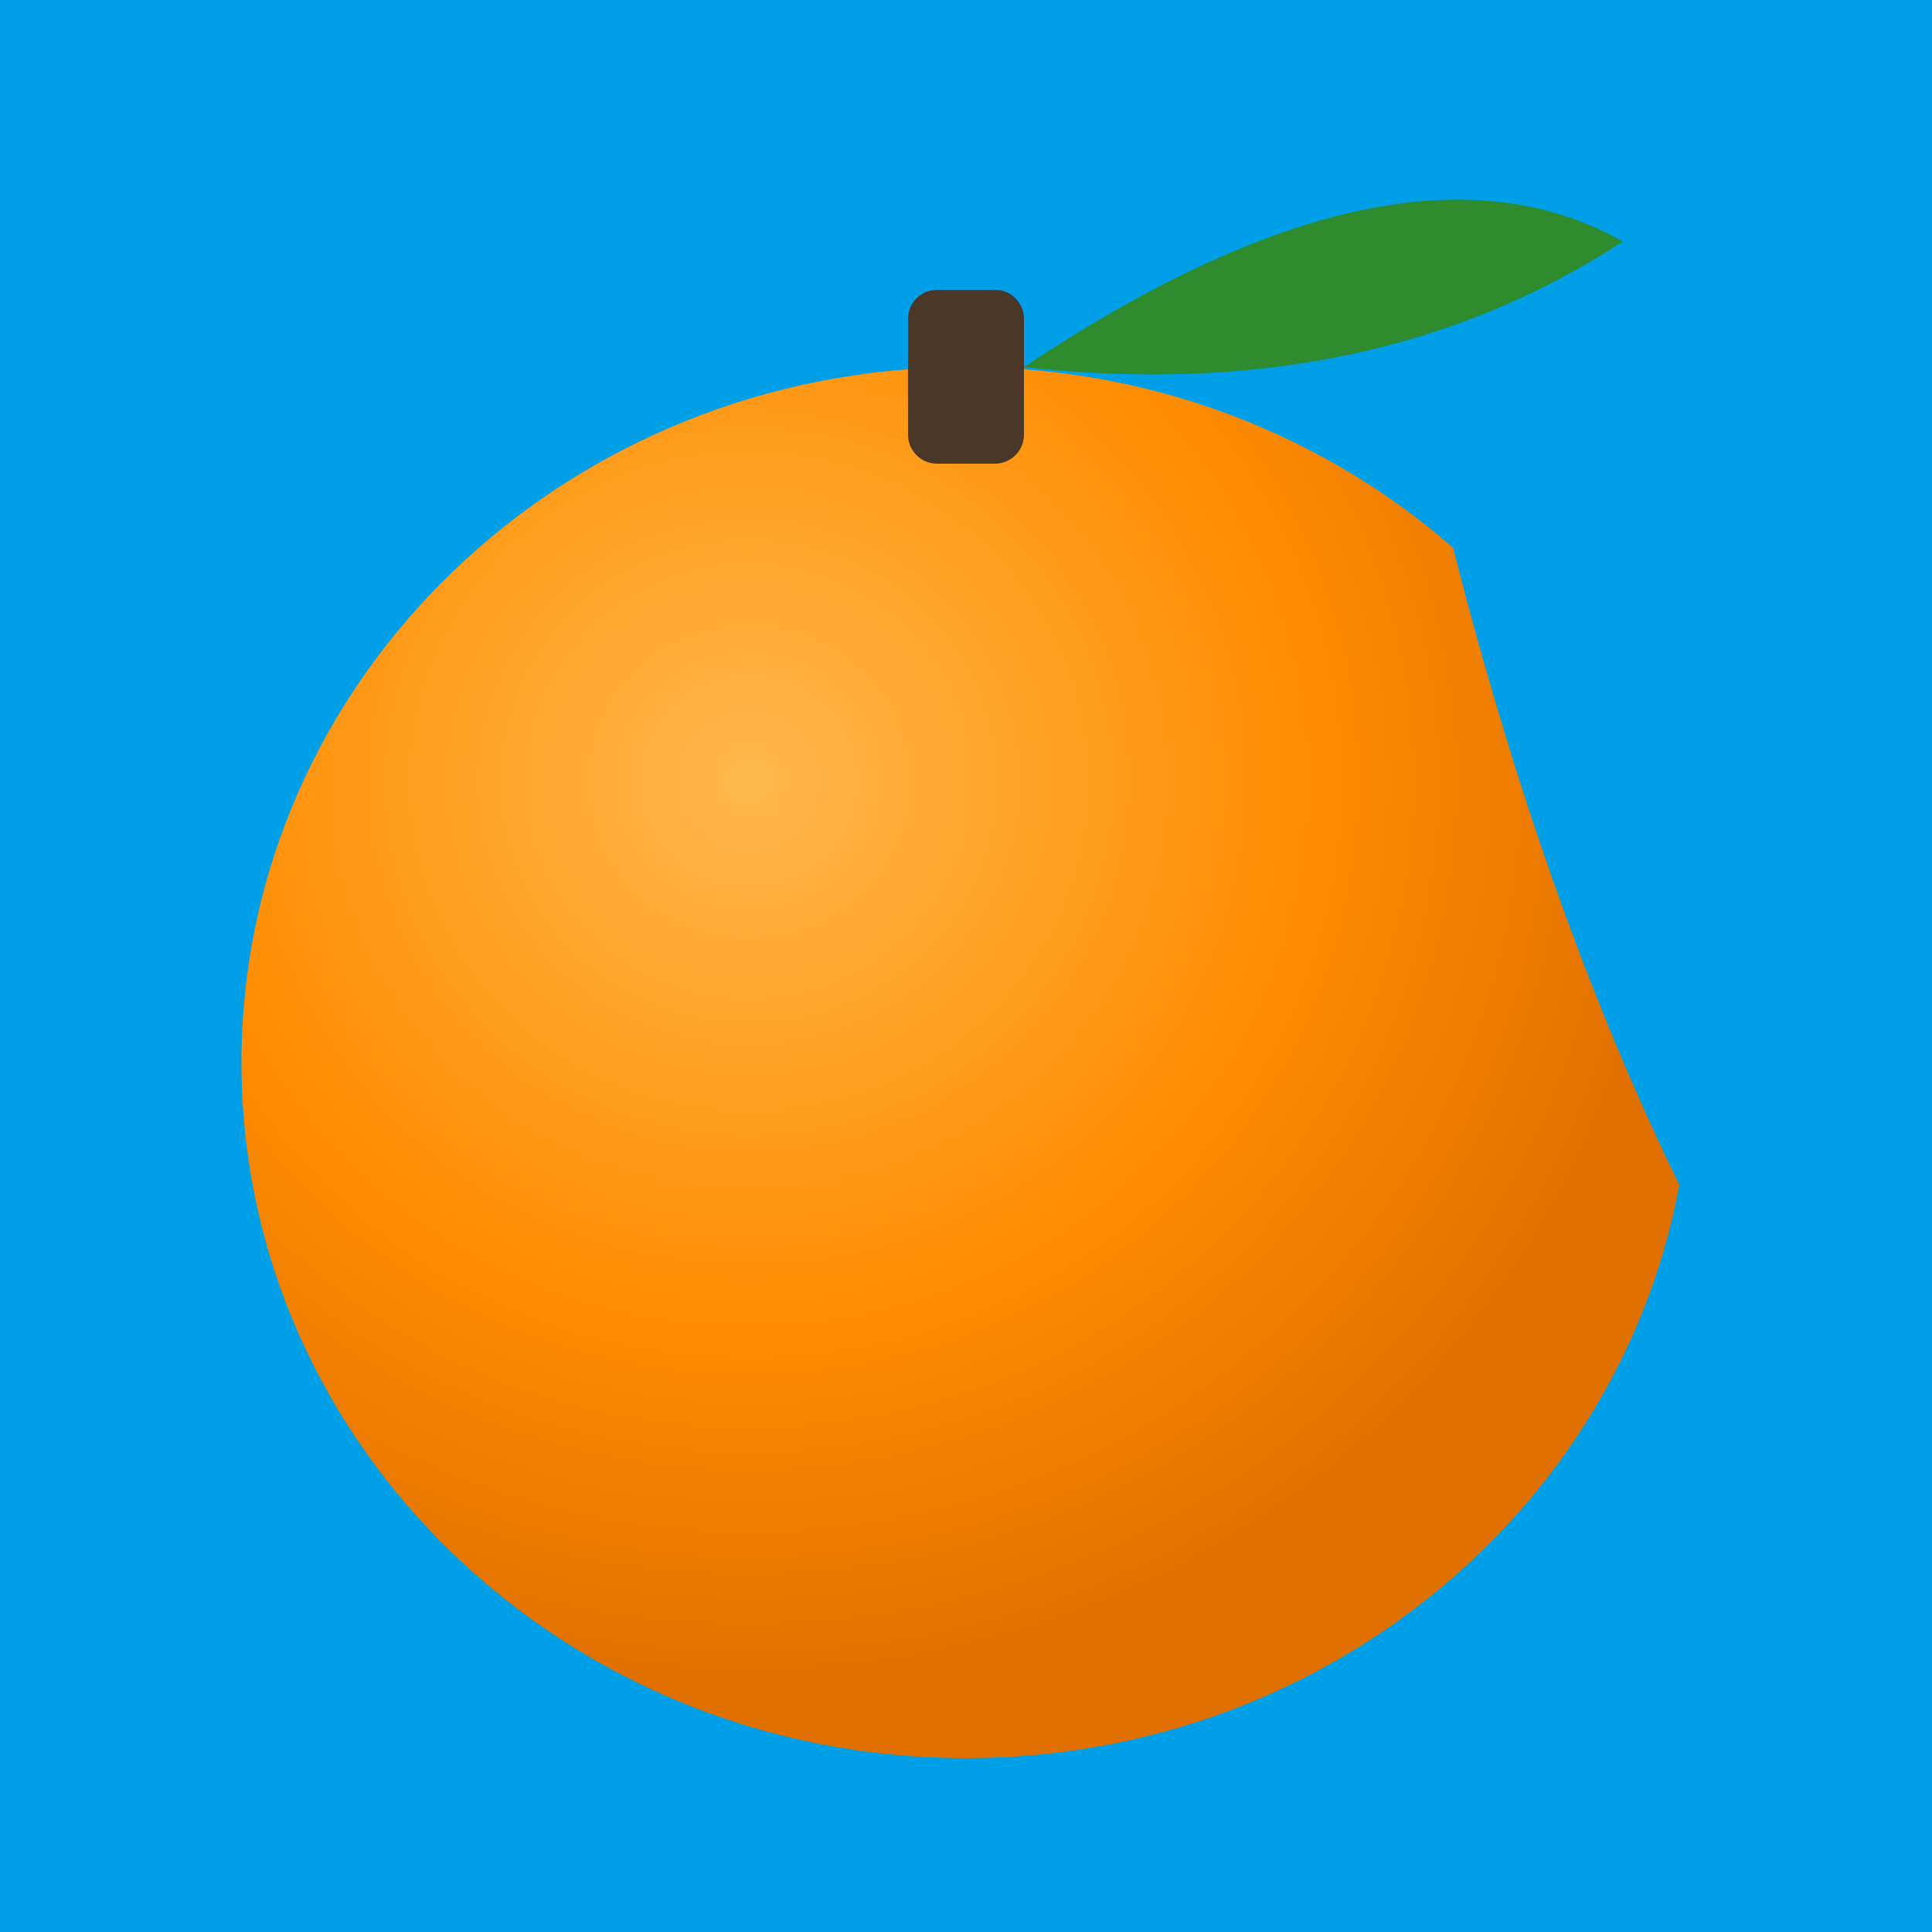
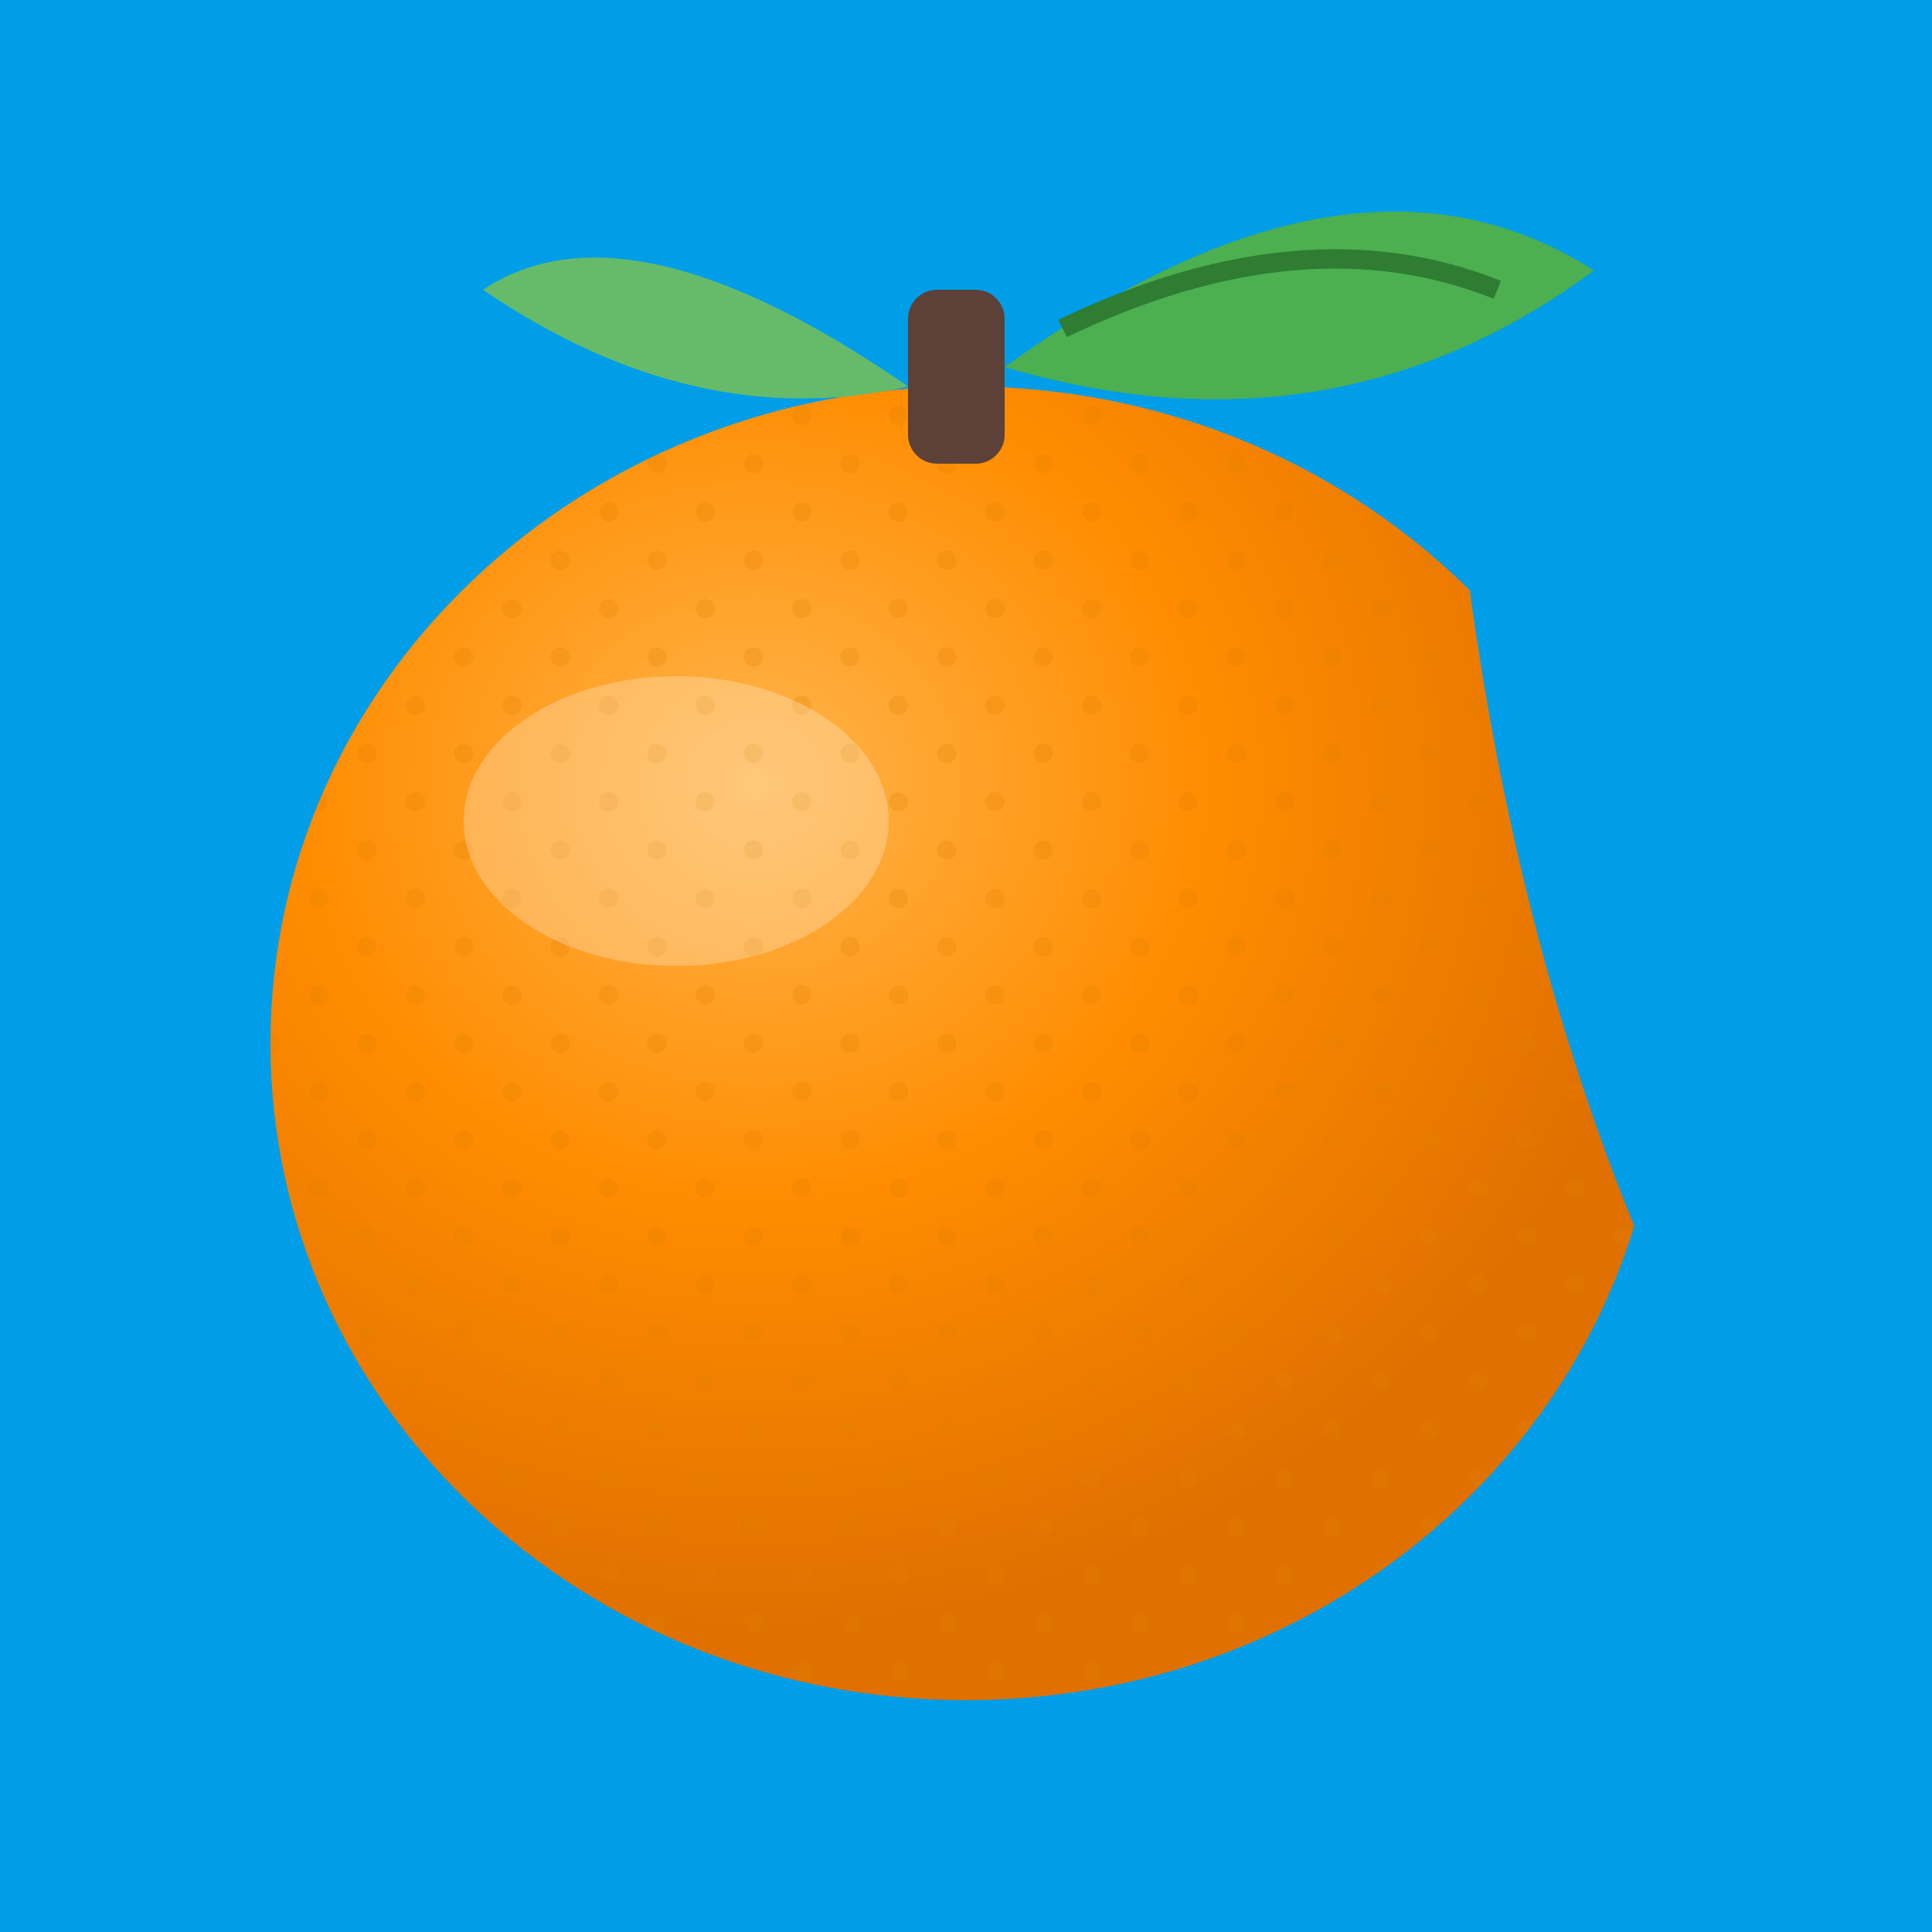
<svg xmlns="http://www.w3.org/2000/svg" viewBox="0 0 200 200">
  <defs>
    <radialGradient id="orangeGrad" cx="35%" cy="30%" r="65%">
-       <stop offset="0%" style="stop-color:#FFB84D" />
-       <stop offset="60%" style="stop-color:#FF8C00" />
-       <stop offset="100%" style="stop-color:#E07000" />
+       <stop offset="0%" stop-color="#FFB54D" />
+       <stop offset="50%" stop-color="#FF8C00" />
+       <stop offset="100%" stop-color="#E07000" />
    </radialGradient>
+     <pattern id="orangeTexture" x="0" y="0" width="10" height="10" patternUnits="userSpaceOnUse">
+       <circle cx="3" cy="3" r="1" fill="#E08000" opacity="0.25" />
+       <circle cx="8" cy="8" r="1" fill="#E08000" opacity="0.25" />
+     </pattern>
  </defs>
-   <rect width="200" height="200" fill="#00A0E9" />
-   <ellipse cx="100" cy="110" rx="75" ry="72" fill="url(#orangeGrad)" />
-   <path d="M 150 55             Q 185 85, 175 125             Q 160 95, 150 55" fill="#00A0E9" />
-   <rect x="94" y="30" width="12" height="18" rx="3" fill="#4A3728" />
-   <path d="M 106 38             Q 145 12, 168 25             Q 142 42, 106 38" fill="#2E8B2E" />
+   <rect width="200" height="200" fill="#009ee8" />
+   <ellipse cx="100" cy="108" rx="72" ry="68" fill="url(#orangeGrad)" />
+   <ellipse cx="100" cy="108" rx="72" ry="68" fill="url(#orangeTexture)" />
+   <path d="M 152 60             Q 190 95, 175 140             Q 158 105, 152 60" fill="#009ee8" />
+   <ellipse cx="70" cy="85" rx="22" ry="15" fill="white" opacity="0.25" />
+   <rect x="94" y="30" width="10" height="18" rx="3" fill="#5D4037" />
+   <path d="M 104 38 Q 140 12, 165 28 Q 138 48, 104 38" fill="#4CAF50" />
+   <path d="M 110 34 Q 135 22, 155 30" stroke="#2E7D32" stroke-width="2" fill="none" />
+   <path d="M 94 40 Q 65 20, 50 30 Q 72 45, 94 40" fill="#66BB6A" />
</svg>
